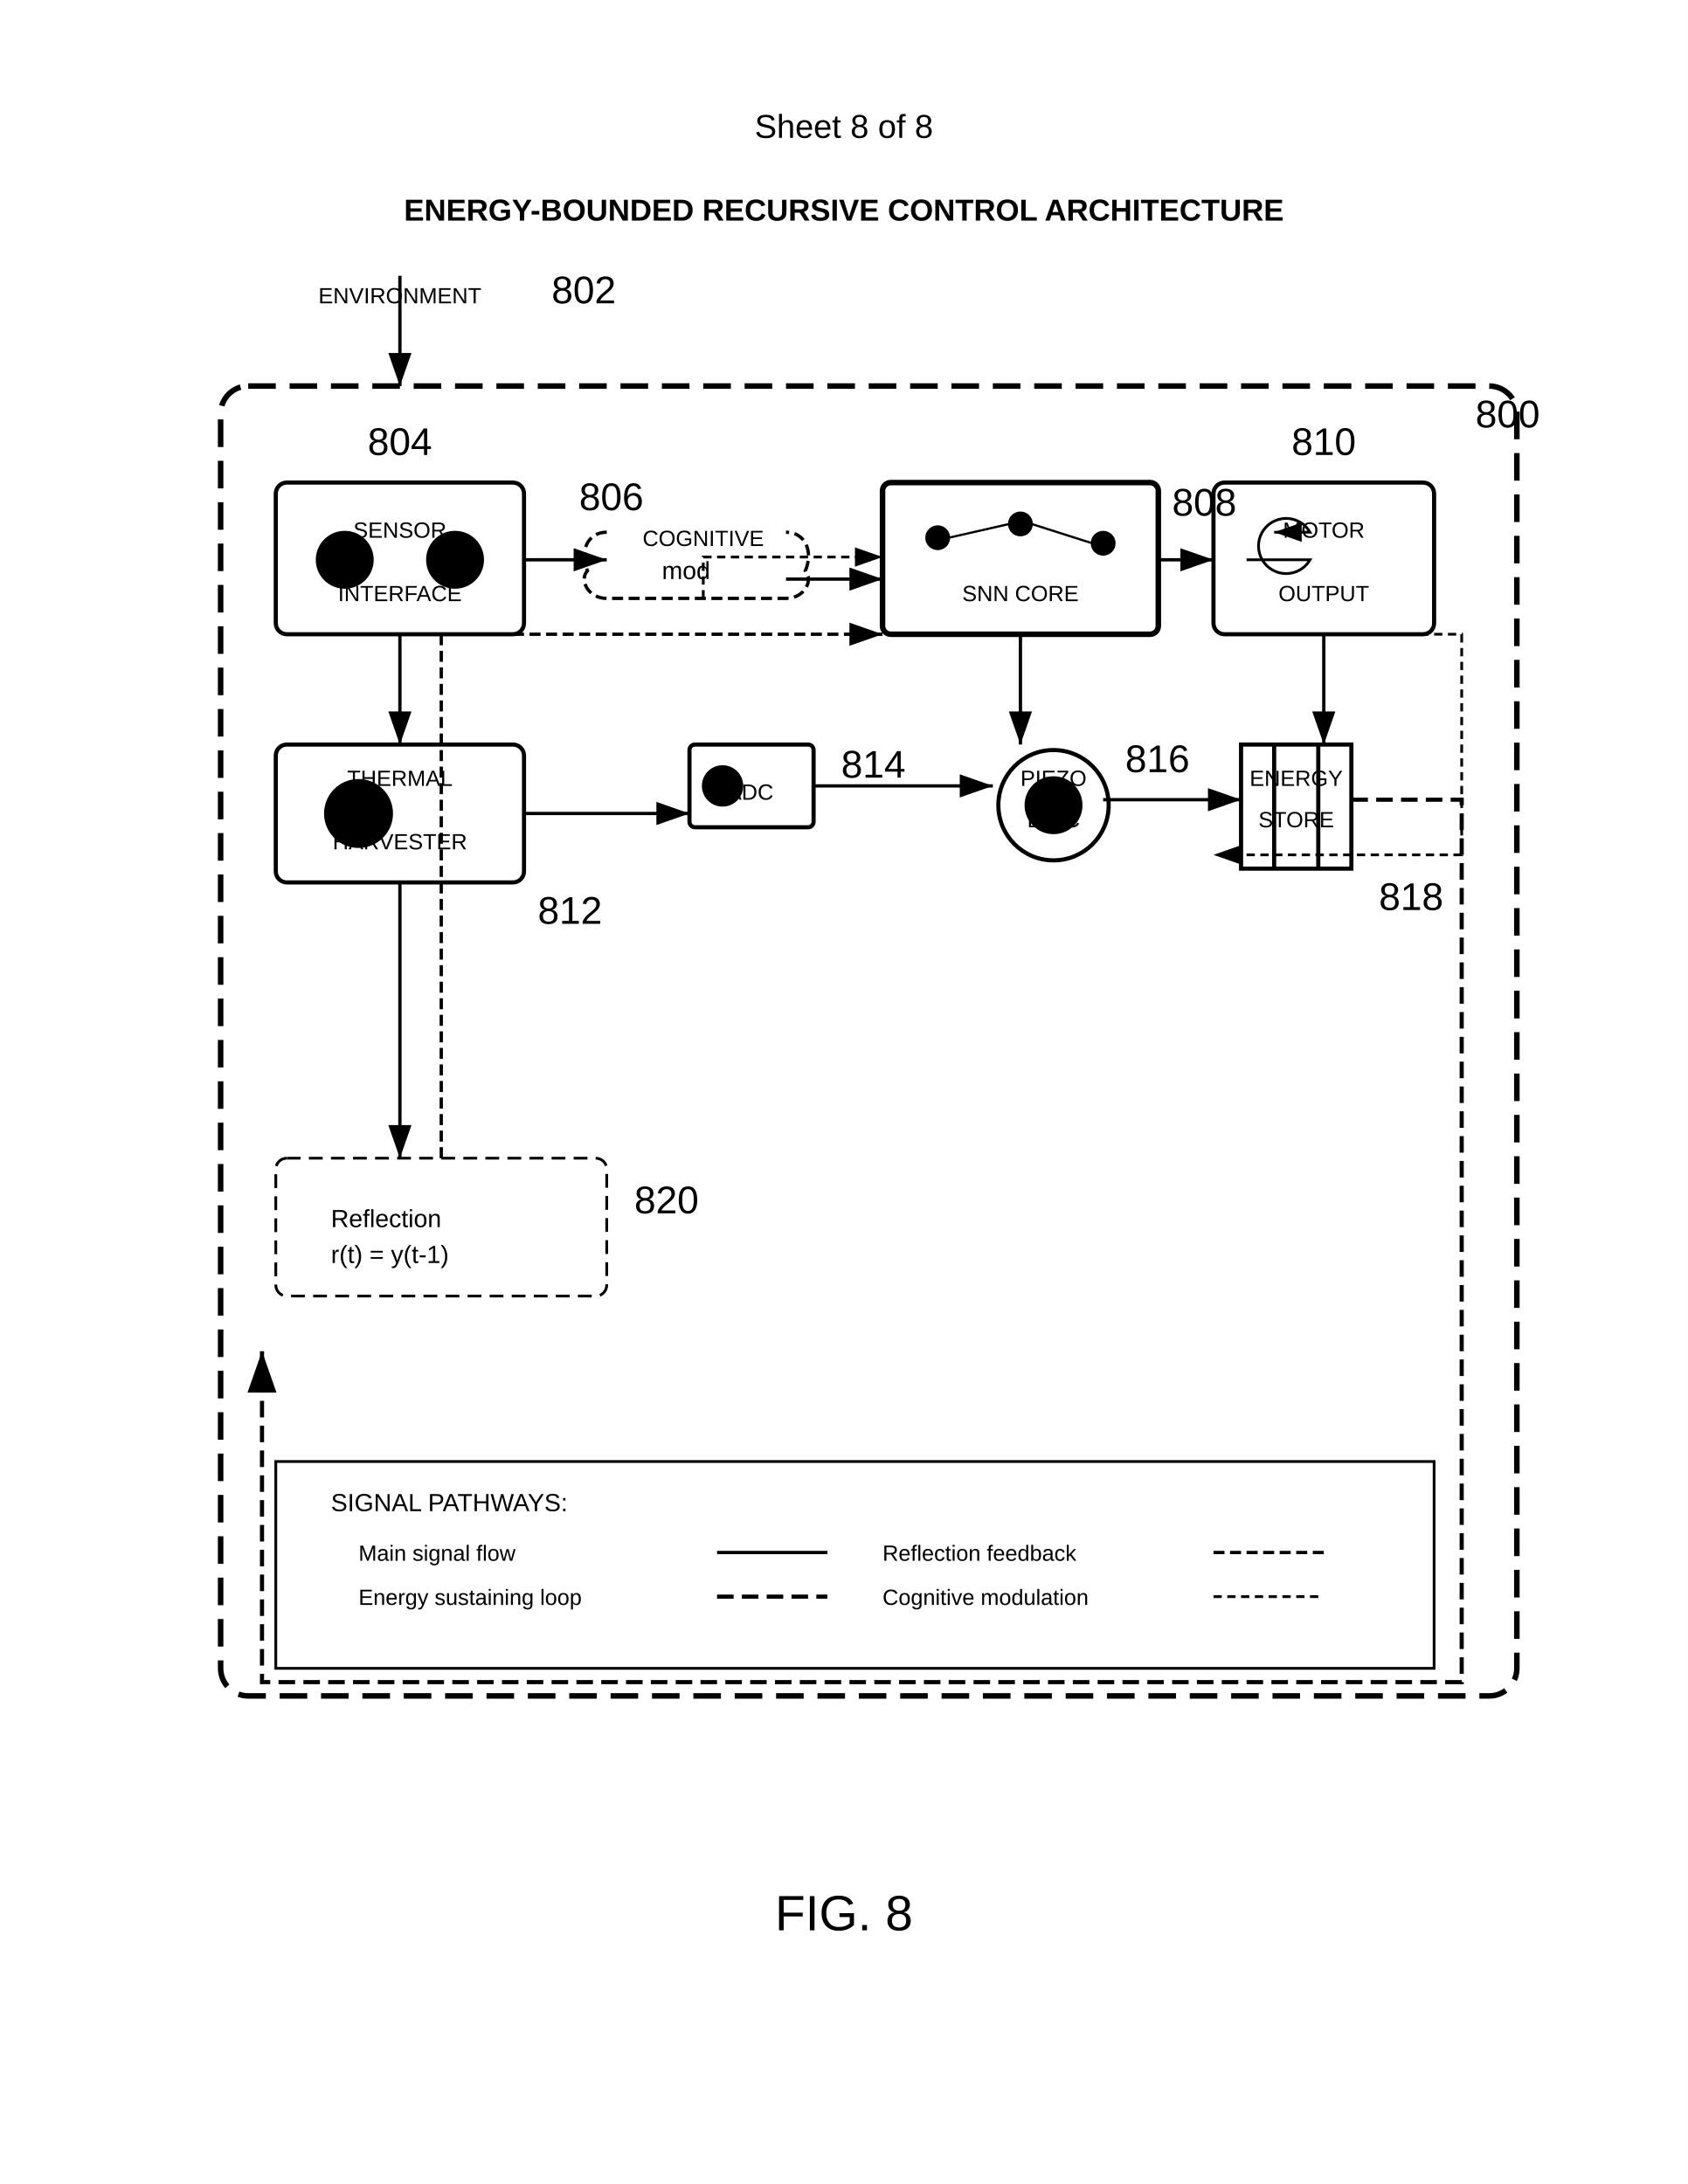
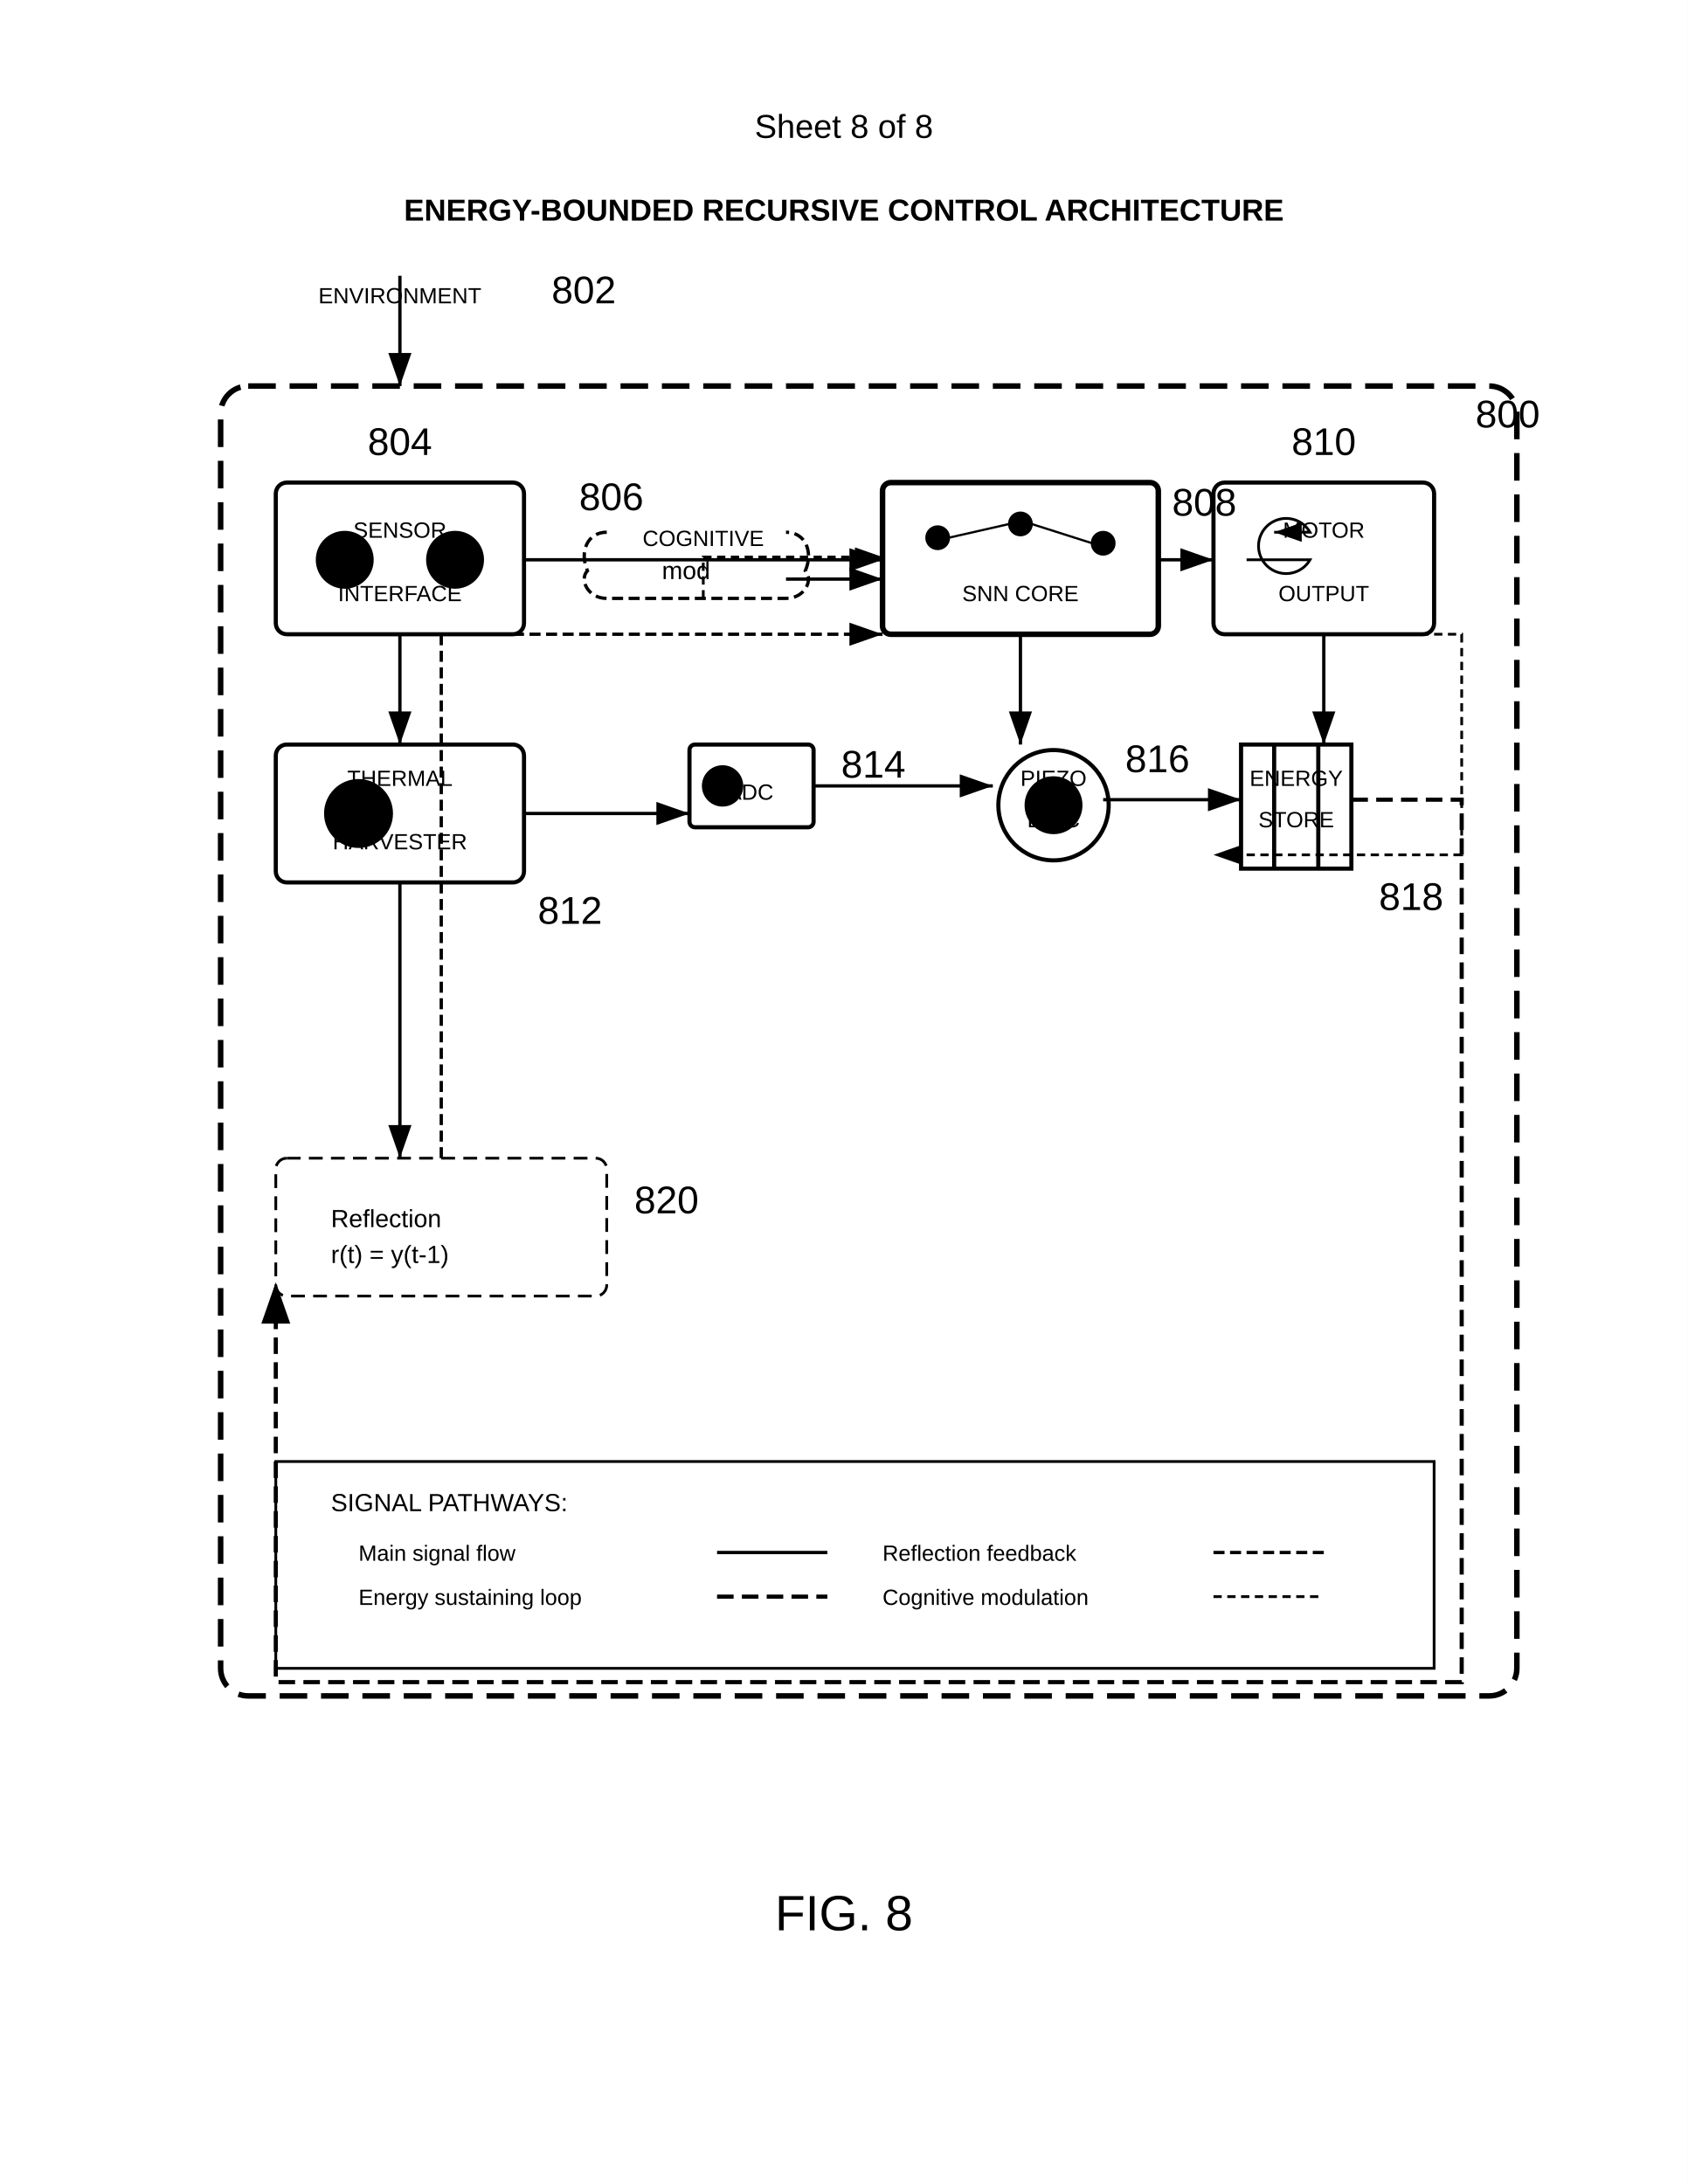
<svg xmlns="http://www.w3.org/2000/svg" width="612" height="792" viewBox="0 0 612 792">
  <rect width="100%" height="100%" fill="#fff" />
  <text x="306" y="50" font-family="Arial" font-size="12" text-anchor="middle" fill="#000">Sheet 8 of 8</text>
  <text x="306" y="80" font-family="Arial" font-size="11" font-weight="bold" text-anchor="middle" fill="#000">ENERGY-BOUNDED RECURSIVE CONTROL ARCHITECTURE</text>
  <rect x="80" y="140" width="470" height="475" rx="10" ry="10" fill="none" stroke="#000" stroke-width="2" stroke-dasharray="10,5" />
  <text x="535" y="155" font-family="Arial" font-size="14" font-weight="normal" fill="#000">800</text>
  <g transform="translate(95 95)">
    <path stroke="#000" stroke-width="1.2" marker-end="url(#arrow)" d="M50 5v40" />
    <text x="105" y="15" font-family="Arial" font-size="14" font-weight="normal" fill="#000">802</text>
  </g>
  <g transform="translate(100 175)">
    <rect width="90" height="55" rx="4" ry="4" fill="none" stroke="#000" stroke-width="1.5" />
    <circle cx="25" cy="28" r="10" stroke="#000" />
    <circle cx="65" cy="28" r="10" stroke="#000" />
    <text x="45" y="-10" font-family="Arial" font-size="14" font-weight="normal" text-anchor="middle" fill="#000">804</text>
  </g>
  <path d="M220 193c-7 0-10 7-7 14-3 3 0 10 7 10h65c7 0 10-7 7-10 3-7 0-14-7-14" fill="none" stroke="#000" stroke-width="1.2" stroke-dasharray="4,2" />
  <text x="240" y="210" font-family="Arial" font-size="9" fill="#000">mod</text>
  <text x="210" y="185" font-family="Arial" font-size="14" font-weight="normal" fill="#000">806</text>
  <g transform="translate(320 175)">
    <rect width="100" height="55" rx="3" ry="3" fill="none" stroke="#000" stroke-width="2" />
    <circle cx="20" cy="20" r="4" stroke="#000" />
    <circle cx="50" cy="15" r="4" stroke="#000" />
    <circle cx="80" cy="22" r="4" stroke="#000" />
    <path d="M24 20l22-5M54 15l22 7" stroke="#000" stroke-width="0.8" />
    <text x="105" y="12" font-family="Arial" font-size="14" font-weight="normal" fill="#000">808</text>
  </g>
  <g transform="translate(440 175)">
    <rect width="80" height="55" rx="4" ry="4" fill="none" stroke="#000" stroke-width="1.5" />
    <path d="M12 28h23a10 10 0 1 1 0-10H22" fill="none" stroke="#000" marker-end="url(#arrow)" />
    <text x="40" y="-10" font-family="Arial" font-size="14" font-weight="normal" text-anchor="middle" fill="#000">810</text>
  </g>
  <g transform="translate(100 270)">
    <rect width="90" height="50" rx="4" ry="4" fill="none" stroke="#000" stroke-width="1.5" />
    <circle cx="30" cy="25" r="12" stroke="#000" />
    <text x="30" y="29" font-family="Arial" font-size="8" text-anchor="middle" fill="#000">T</text>
    <text x="95" y="65" font-family="Arial" font-size="14" font-weight="normal" fill="#000">812</text>
  </g>
  <g transform="translate(250 270)">
    <rect width="45" height="30" rx="2" ry="2" fill="none" stroke="#000" stroke-width="1.5" />
    <circle cx="12" cy="15" r="7" stroke="#000" />
    <text x="55" y="12" font-family="Arial" font-size="14" font-weight="normal" fill="#000">814</text>
  </g>
  <g transform="translate(360 270)">
    <circle cx="22" cy="22" r="20" fill="none" stroke="#000" stroke-width="1.5" />
    <circle cx="22" cy="22" r="10" stroke="#000" />
    <text x="48" y="10" font-family="Arial" font-size="14" font-weight="normal" fill="#000">816</text>
  </g>
  <g transform="translate(450 270)">
    <rect x="0" y="0" width="40" height="45" fill="none" stroke="#000" stroke-width="1.5" />
    <path d="M12 0v45M28 0v45" stroke="#000" stroke-width="1.5" />
    <text x="50" y="60" font-family="Arial" font-size="14" font-weight="normal" fill="#000">818</text>
  </g>
  <g transform="translate(100 420)">
    <rect width="120" height="50" rx="4" ry="4" fill="none" stroke="#000" stroke-dasharray="5,3" />
    <text x="20" y="25" font-family="Arial" font-size="9" fill="#000">Reflection</text>
    <text x="20" y="38" font-family="Arial" font-size="9" fill="#000">r(t) = y(t-1)</text>
    <text x="130" y="20" font-family="Arial" font-size="14" font-weight="normal" fill="#000">820</text>
  </g>
  <defs>
    <marker id="arrow" markerWidth="10" markerHeight="7" refX="10" refY="3.5" orient="auto">
      <polygon points="0 0, 10 3.5, 0 7" fill="#000" />
    </marker>
  </defs>
-   <path d="M190 203h30" stroke="#000" stroke-width="1.2" marker-end="url(#arrow)" />
+   <path d="M190 203h130" stroke="#000" stroke-width="1.2" marker-end="url(#arrow)" />
  <path d="M285 210h35" stroke="#000" stroke-width="1.2" marker-end="url(#arrow)" />
  <path d="M420 203h20" stroke="#000" stroke-width="1.2" marker-end="url(#arrow)" />
  <path d="M255 217v-15h65" stroke="#000" stroke-width="1" stroke-dasharray="3,2" marker-end="url(#arrow)" fill="none" />
  <path d="M145 230v40" stroke="#000" stroke-width="1.2" marker-end="url(#arrow)" />
  <path d="M370 230v40" stroke="#000" stroke-width="1.2" marker-end="url(#arrow)" />
  <path d="M480 230v40" stroke="#000" stroke-width="1.2" marker-end="url(#arrow)" />
  <path d="M190 295h60" stroke="#000" stroke-width="1.2" marker-end="url(#arrow)" />
  <path d="M295 285h65" stroke="#000" stroke-width="1.2" marker-end="url(#arrow)" />
  <path d="M400 290h50" stroke="#000" stroke-width="1.2" marker-end="url(#arrow)" />
-   <path d="M490 290h40v320H95v-120" stroke="#000" stroke-width="1.5" stroke-dasharray="6,3" marker-end="url(#arrow)" fill="none" />
+   <path d="M490 290h40v320H100v-145" stroke="#000" stroke-width="1.5" stroke-dasharray="6,3" marker-end="url(#arrow)" fill="none" />
  <path d="M160 420v-190h160" stroke="#000" stroke-width="1.2" stroke-dasharray="4,2" marker-end="url(#arrow)" fill="none" />
  <path d="M145 320v100" stroke="#000" stroke-width="1.2" marker-end="url(#arrow)" />
  <path d="M480 230h50v80h-90" stroke="#000" stroke-width="1" stroke-dasharray="3,2" marker-end="url(#arrow)" fill="none" />
  <path d="M440 579h40" stroke="#000" stroke-width="1" stroke-dasharray="3,2" />
  <text x="320" y="582" font-family="Arial" font-size="8" text-anchor="start" fill="#000">Cognitive modulation</text>
  <path d="M440 563h40" stroke="#000" stroke-width="1.2" stroke-dasharray="4,2" />
  <text x="320" y="566" font-family="Arial" font-size="8" text-anchor="start" fill="#000">Reflection feedback</text>
  <path d="M260 579h40" stroke="#000" stroke-width="1.5" stroke-dasharray="6,3" />
  <text x="130" y="582" font-family="Arial" font-size="8" text-anchor="start" fill="#000">Energy sustaining loop</text>
  <path d="M260 563h40" stroke="#000" stroke-width="1.2" />
  <text x="130" y="566" font-family="Arial" font-size="8" text-anchor="start" fill="#000">Main signal flow</text>
  <text x="120" y="548" font-family="Arial" font-size="9" text-anchor="start" fill="#000">SIGNAL PATHWAYS:</text>
  <rect x="100" y="530" width="420" height="75" fill="none" stroke="#000" stroke-width="1" />
  <text x="145" y="110" font-family="Arial" font-size="8" text-anchor="middle" fill="#000">ENVIRONMENT</text>
  <text x="470" y="300" font-family="Arial" font-size="8" text-anchor="middle" fill="#000">STORE</text>
  <text x="470" y="285" font-family="Arial" font-size="8" text-anchor="middle" fill="#000">ENERGY</text>
  <text x="382" y="300" font-family="Arial" font-size="8" text-anchor="middle" fill="#000">DISC</text>
  <text x="382" y="285" font-family="Arial" font-size="8" text-anchor="middle" fill="#000">PIEZO</text>
  <text x="272" y="290" font-family="Arial" font-size="8" text-anchor="middle" fill="#000">ADC</text>
  <text x="145" y="308" font-family="Arial" font-size="8" text-anchor="middle" fill="#000">HARVESTER</text>
  <text x="145" y="285" font-family="Arial" font-size="8" text-anchor="middle" fill="#000">THERMAL</text>
  <text x="480" y="218" font-family="Arial" font-size="8" text-anchor="middle" fill="#000">OUTPUT</text>
  <text x="480" y="195" font-family="Arial" font-size="8" text-anchor="middle" fill="#000">MOTOR</text>
  <text x="370" y="218" font-family="Arial" font-size="8" text-anchor="middle" fill="#000">SNN CORE</text>
  <text x="255" y="198" font-family="Arial" font-size="8" text-anchor="middle" fill="#000">COGNITIVE</text>
  <text x="145" y="218" font-family="Arial" font-size="8" text-anchor="middle" fill="#000">INTERFACE</text>
  <text x="145" y="195" font-family="Arial" font-size="8" text-anchor="middle" fill="#000">SENSOR</text>
  <text x="306" y="700" font-family="Arial" font-size="18" font-weight="normal" text-anchor="middle" fill="#000">FIG. 8</text>
</svg>
